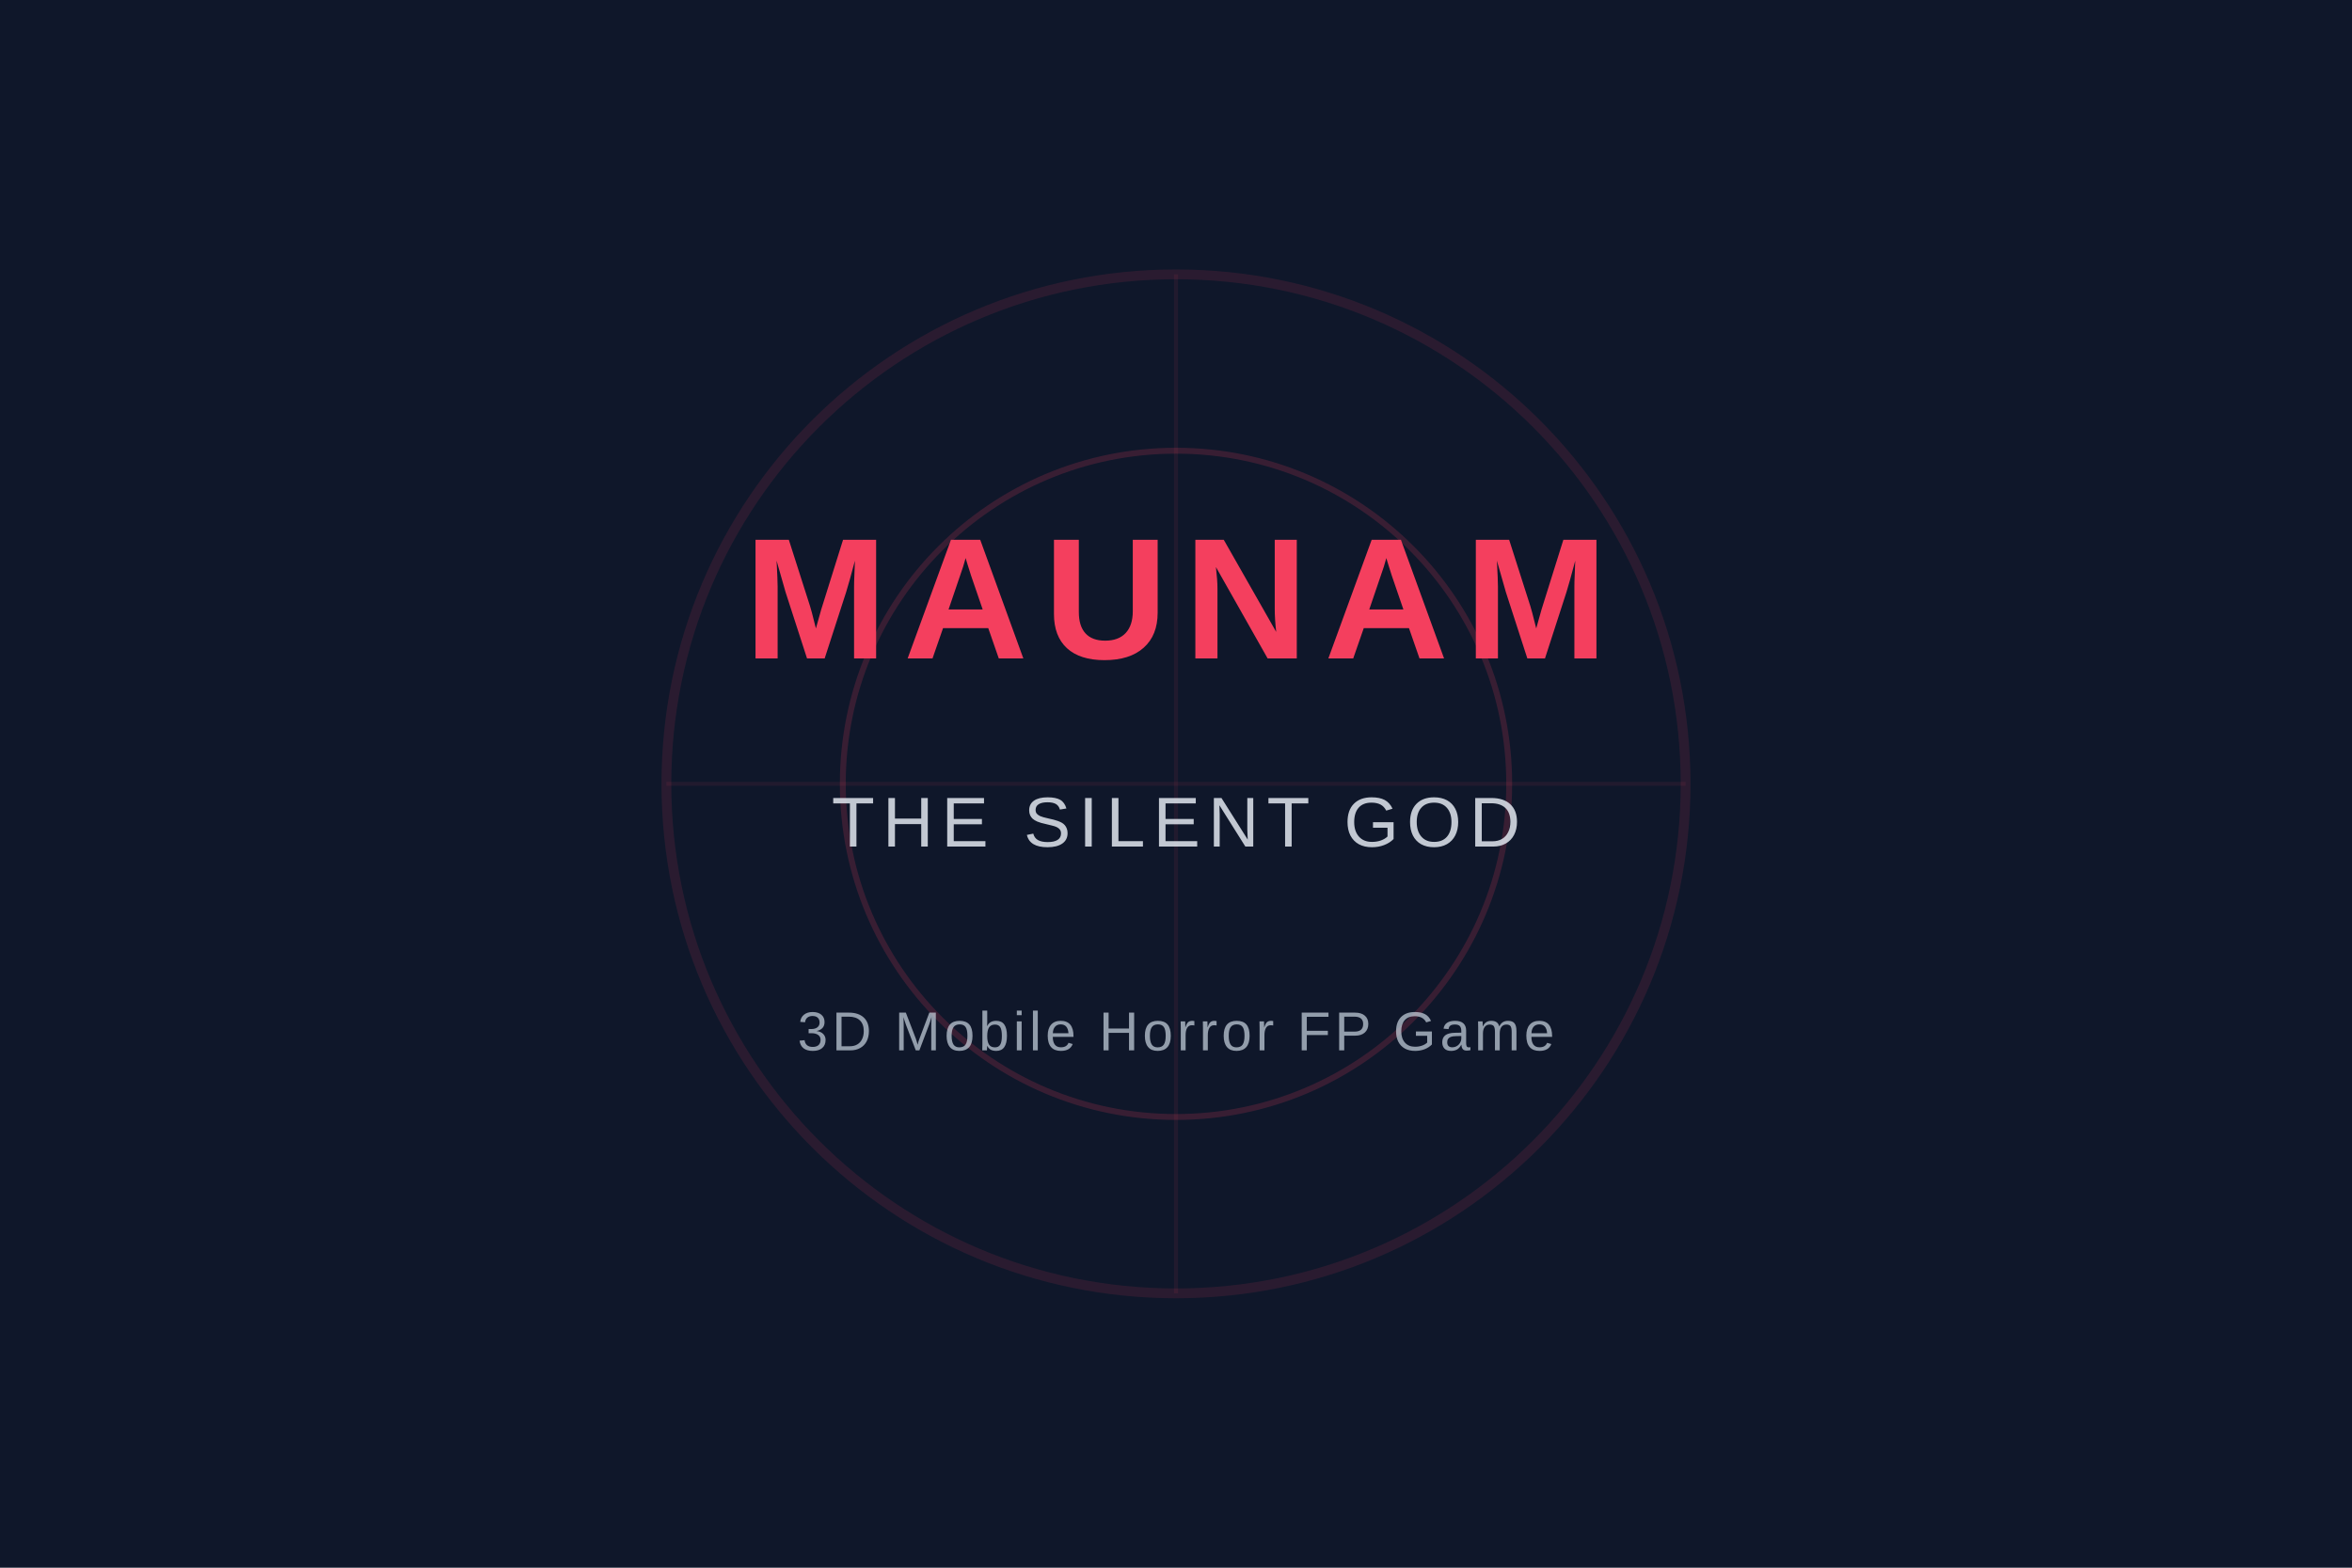
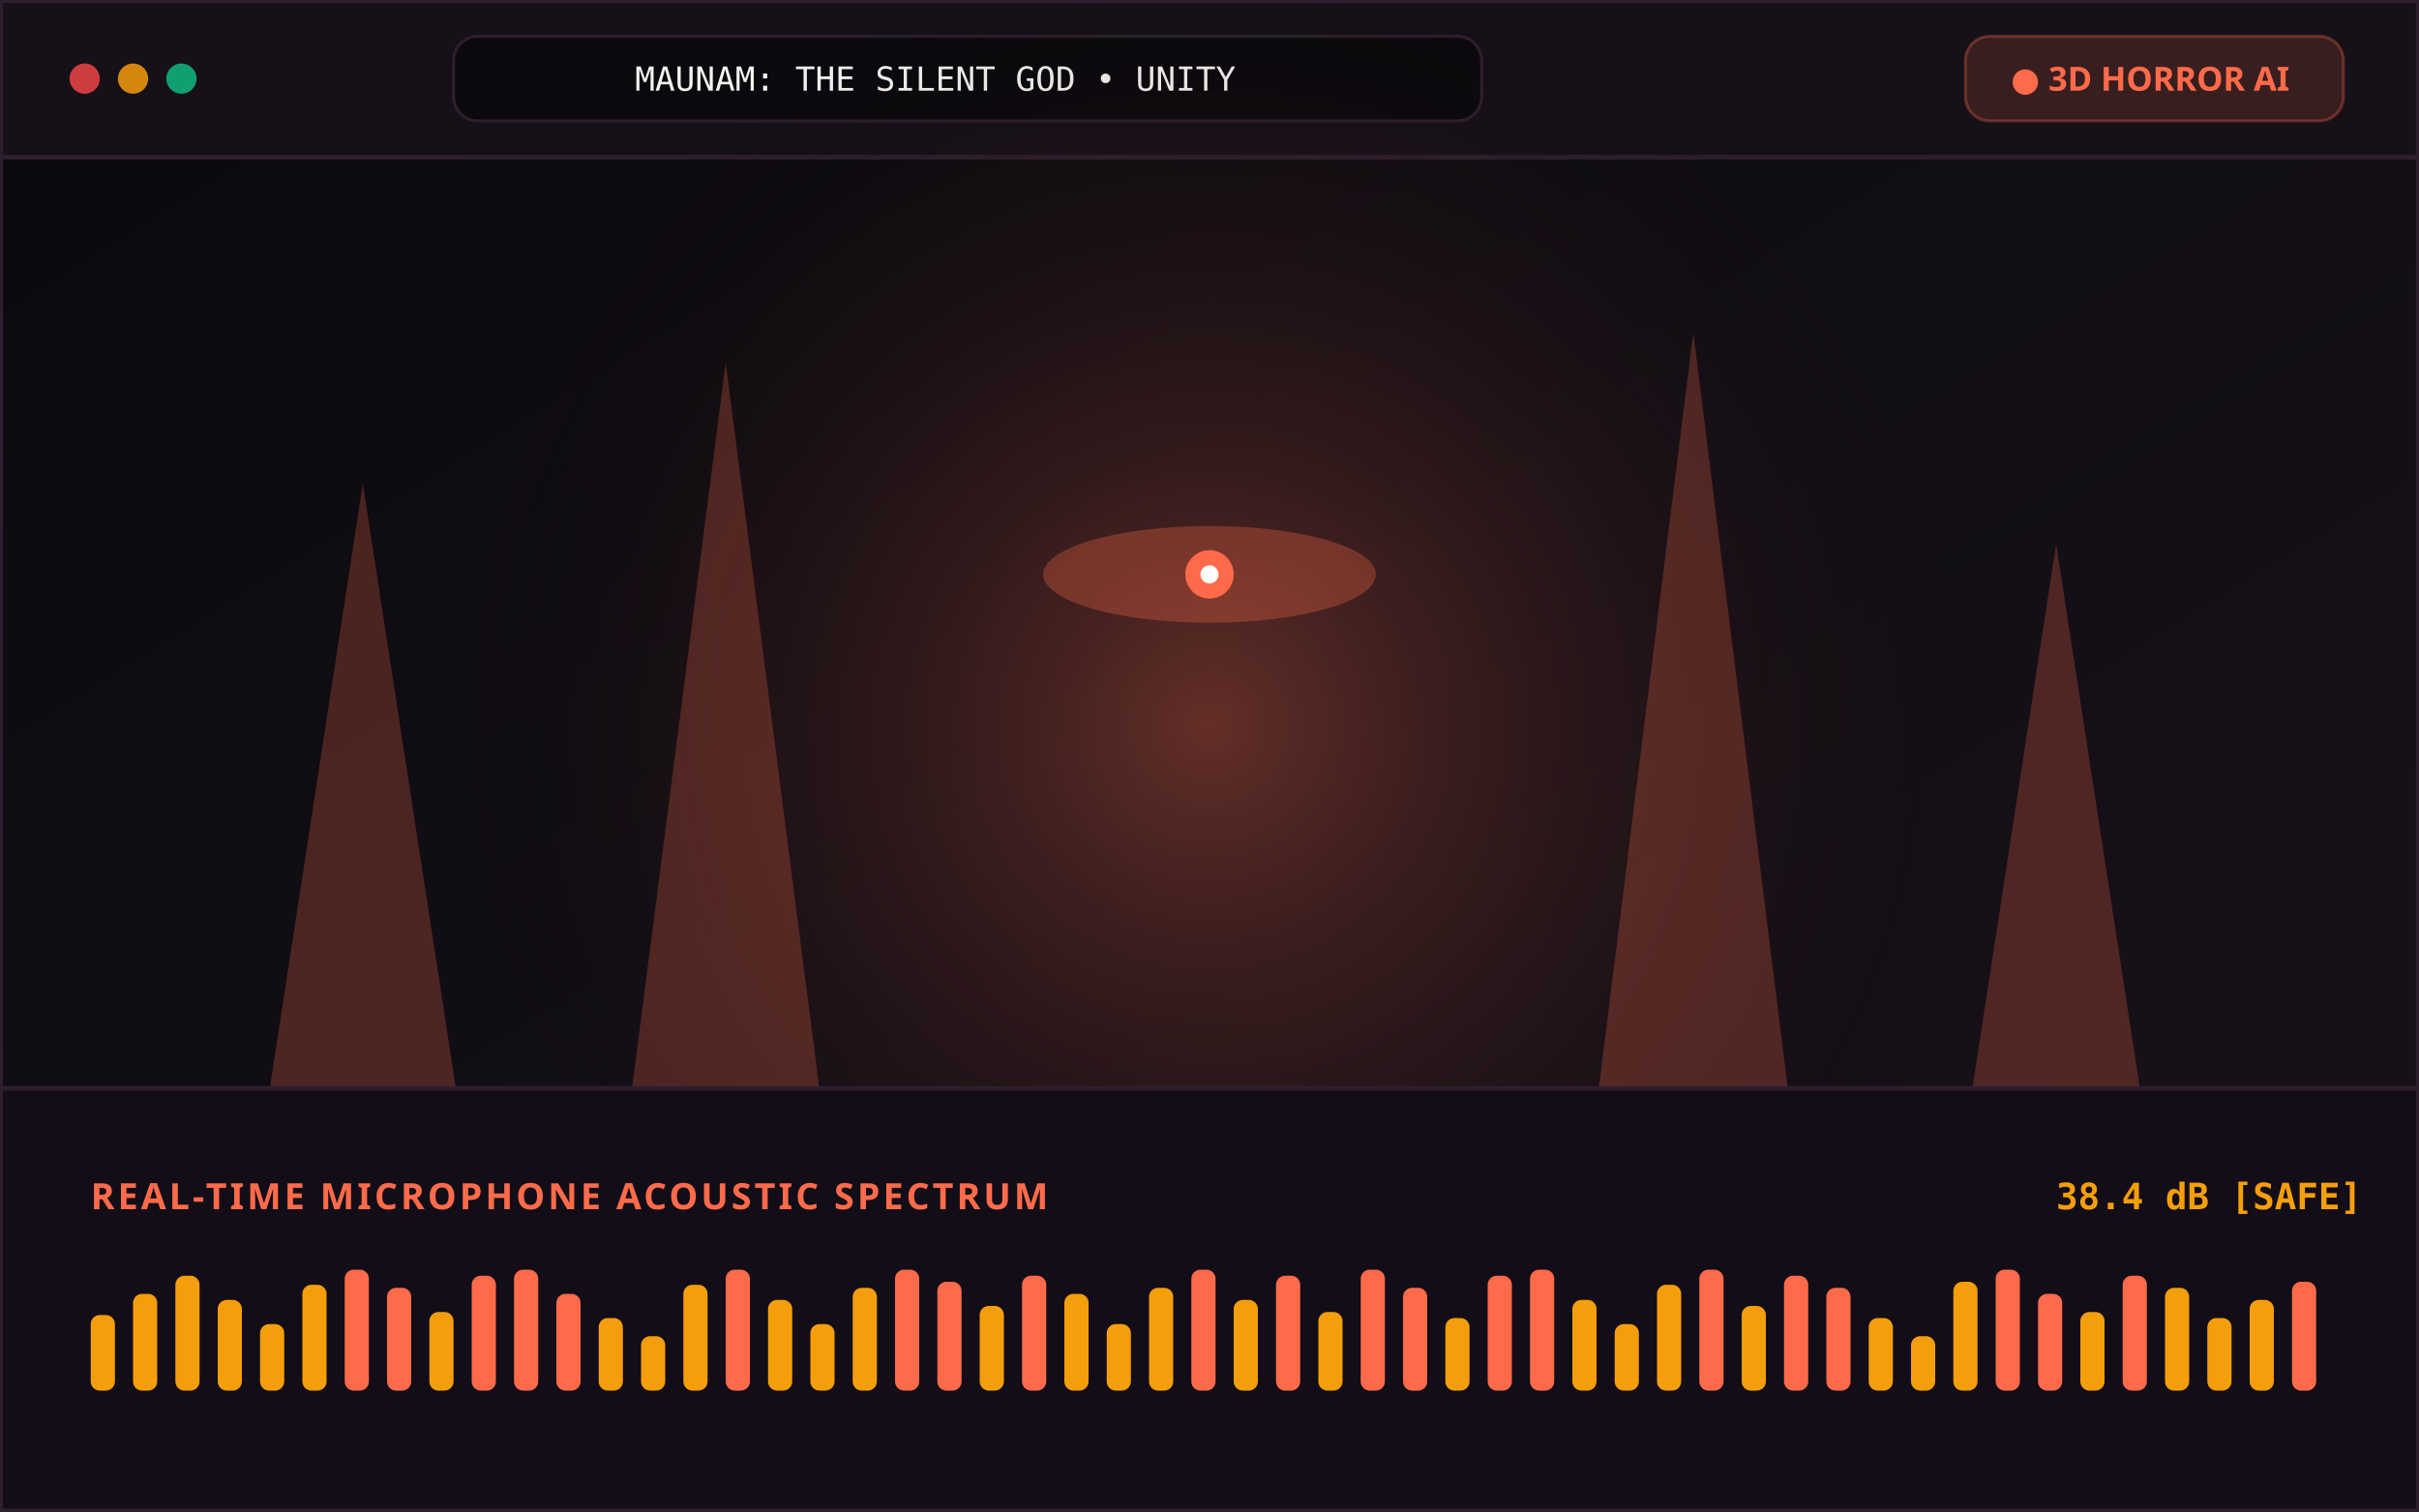
- <svg xmlns="http://www.w3.org/2000/svg" width="600" height="400">
-   <rect width="600" height="400" fill="#0f172a" />
-   <circle cx="300" cy="200" r="130" fill="none" stroke="#f43f5e" stroke-width="2.5" opacity="0.12" />
-   <circle cx="300" cy="200" r="85" fill="none" stroke="#f43f5e" stroke-width="1.5" opacity="0.18" />
-   <line x1="170" y1="200" x2="430" y2="200" stroke="#f43f5e" stroke-width="1" opacity="0.08" />
-   <line x1="300" y1="70" x2="300" y2="330" stroke="#f43f5e" stroke-width="1" opacity="0.08" />
-   <text x="50%" y="42%" font-size="44" fill="#f43f5e" font-weight="bold" text-anchor="middle" font-family="Segoe UI, Arial, sans-serif" letter-spacing="4">
-     MAUNAM
-   </text>
-   <text x="50%" y="54%" font-size="18" fill="#e2e8f0" text-anchor="middle" font-family="Segoe UI, Arial, sans-serif" letter-spacing="2" opacity="0.85">
-     THE SILENT GOD
-   </text>
-   <text x="50%" y="67%" font-size="14" fill="#cbd5e1" text-anchor="middle" font-family="Segoe UI, Arial, sans-serif" letter-spacing="1" opacity="0.7">
-     3D Mobile Horror FP Game
-   </text>
+ <svg xmlns="http://www.w3.org/2000/svg" viewBox="0 0 800 500" width="800" height="500">
+   <defs>
+     <linearGradient id="m-canvas-bg" x1="0%" y1="0%" x2="100%" y2="100%">
+       <stop offset="0%" stop-color="#0B090E" />
+       <stop offset="50%" stop-color="#120E16" />
+       <stop offset="100%" stop-color="#1A1118" />
+     </linearGradient>
+     <radialGradient id="entity-glow" cx="50%" cy="50%" r="50%">
+       <stop offset="0%" stop-color="#FF6B4A" stop-opacity="0.35" />
+       <stop offset="100%" stop-color="#000000" stop-opacity="0" />
+     </radialGradient>
+   </defs>
+   <rect x="0" y="0" width="800" height="500" fill="url(#m-canvas-bg)" />
+   <rect x="0" y="0" width="800" height="52" fill="#161018" />
+   <line x1="0" y1="52" x2="800" y2="52" stroke="#2D1F2E" stroke-width="1.5" />
+   <circle cx="28" cy="26" r="5" fill="#EF4444" opacity="0.85" />
+   <circle cx="44" cy="26" r="5" fill="#F59E0B" opacity="0.85" />
+   <circle cx="60" cy="26" r="5" fill="#10B981" opacity="0.85" />
+   <rect x="150" y="12" width="340" height="28" rx="8" fill="#0B090E" stroke="#2D1F2E" stroke-width="1" />
+   <text x="210" y="30" fill="#F4F3F1" font-size="11" font-family="monospace">MAUNAM: THE SILENT GOD • UNITY</text>
+   <rect x="650" y="12" width="125" height="28" rx="8" fill="#FF6B4A" fill-opacity="0.15" stroke="#FF6B4A" stroke-opacity="0.3" stroke-width="1" />
+   <text x="665" y="30" fill="#FF6B4A" font-size="11" font-family="system-ui, sans-serif" font-weight="bold">● 3D HORROR AI</text>
+   <circle cx="400" cy="240" r="260" fill="url(#entity-glow)" />
+   <g opacity="0.25" fill="#FF6B4A">
+     <polygon points="80,420 120,160 160,420" />
+     <polygon points="200,430 240,120 280,430" />
+     <polygon points="520,430 560,110 600,430" />
+     <polygon points="640,440 680,180 720,440" />
+   </g>
+   <g transform="translate(400, 190)">
+     <ellipse cx="0" cy="0" rx="55" ry="16" fill="#FF6B4A" opacity="0.3" />
+     <circle cx="0" cy="0" r="8" fill="#FF6B4A" />
+     <circle cx="0" cy="0" r="3" fill="#FFFFFF" />
+   </g>
+   <rect x="0" y="360" width="800" height="140" fill="#130D18" />
+   <line x1="0" y1="360" x2="800" y2="360" stroke="#2D1F2E" stroke-width="1.5" />
+   <g transform="translate(30, 380)">
+     <text x="0" y="20" fill="#FF6B4A" font-size="12" font-family="system-ui, sans-serif" font-weight="bold" letter-spacing="1">
+       REAL-TIME MICROPHONE ACOUSTIC SPECTRUM
+     </text>
+     <text x="650" y="20" fill="#F59E0B" font-size="12" font-family="monospace" font-weight="bold">
+       38.4 dB [SAFE]
+     </text>
+     <g transform="translate(0, 40)">
+       <rect x="0" y="15" width="8" height="25" rx="3" fill="#F59E0B" />
+       <rect x="14" y="8" width="8" height="32" rx="3" fill="#F59E0B" />
+       <rect x="28" y="2" width="8" height="38" rx="3" fill="#F59E0B" />
+       <rect x="42" y="10" width="8" height="30" rx="3" fill="#F59E0B" />
+       <rect x="56" y="18" width="8" height="22" rx="3" fill="#F59E0B" />
+       <rect x="70" y="5" width="8" height="35" rx="3" fill="#F59E0B" />
+       <rect x="84" y="0" width="8" height="40" rx="3" fill="#FF6B4A" />
+       <rect x="98" y="6" width="8" height="34" rx="3" fill="#FF6B4A" />
+       <rect x="112" y="14" width="8" height="26" rx="3" fill="#F59E0B" />
+       <rect x="126" y="2" width="8" height="38" rx="3" fill="#FF6B4A" />
+       <rect x="140" y="0" width="8" height="40" rx="3" fill="#FF6B4A" />
+       <rect x="154" y="8" width="8" height="32" rx="3" fill="#FF6B4A" />
+       <rect x="168" y="16" width="8" height="24" rx="3" fill="#F59E0B" />
+       <rect x="182" y="22" width="8" height="18" rx="3" fill="#F59E0B" />
+       <rect x="196" y="5" width="8" height="35" rx="3" fill="#F59E0B" />
+       <rect x="210" y="0" width="8" height="40" rx="3" fill="#FF6B4A" />
+       <rect x="224" y="10" width="8" height="30" rx="3" fill="#F59E0B" />
+       <rect x="238" y="18" width="8" height="22" rx="3" fill="#F59E0B" />
+       <rect x="252" y="6" width="8" height="34" rx="3" fill="#F59E0B" />
+       <rect x="266" y="0" width="8" height="40" rx="3" fill="#FF6B4A" />
+       <rect x="280" y="4" width="8" height="36" rx="3" fill="#FF6B4A" />
+       <rect x="294" y="12" width="8" height="28" rx="3" fill="#F59E0B" />
+       <rect x="308" y="2" width="8" height="38" rx="3" fill="#FF6B4A" />
+       <rect x="322" y="8" width="8" height="32" rx="3" fill="#F59E0B" />
+       <rect x="336" y="18" width="8" height="22" rx="3" fill="#F59E0B" />
+       <rect x="350" y="6" width="8" height="34" rx="3" fill="#F59E0B" />
+       <rect x="364" y="0" width="8" height="40" rx="3" fill="#FF6B4A" />
+       <rect x="378" y="10" width="8" height="30" rx="3" fill="#F59E0B" />
+       <rect x="392" y="2" width="8" height="38" rx="3" fill="#FF6B4A" />
+       <rect x="406" y="14" width="8" height="26" rx="3" fill="#F59E0B" />
+       <rect x="420" y="0" width="8" height="40" rx="3" fill="#FF6B4A" />
+       <rect x="434" y="6" width="8" height="34" rx="3" fill="#FF6B4A" />
+       <rect x="448" y="16" width="8" height="24" rx="3" fill="#F59E0B" />
+       <rect x="462" y="2" width="8" height="38" rx="3" fill="#FF6B4A" />
+       <rect x="476" y="0" width="8" height="40" rx="3" fill="#FF6B4A" />
+       <rect x="490" y="10" width="8" height="30" rx="3" fill="#F59E0B" />
+       <rect x="504" y="18" width="8" height="22" rx="3" fill="#F59E0B" />
+       <rect x="518" y="5" width="8" height="35" rx="3" fill="#F59E0B" />
+       <rect x="532" y="0" width="8" height="40" rx="3" fill="#FF6B4A" />
+       <rect x="546" y="12" width="8" height="28" rx="3" fill="#F59E0B" />
+       <rect x="560" y="2" width="8" height="38" rx="3" fill="#FF6B4A" />
+       <rect x="574" y="6" width="8" height="34" rx="3" fill="#FF6B4A" />
+       <rect x="588" y="16" width="8" height="24" rx="3" fill="#F59E0B" />
+       <rect x="602" y="22" width="8" height="18" rx="3" fill="#F59E0B" />
+       <rect x="616" y="4" width="8" height="36" rx="3" fill="#F59E0B" />
+       <rect x="630" y="0" width="8" height="40" rx="3" fill="#FF6B4A" />
+       <rect x="644" y="8" width="8" height="32" rx="3" fill="#FF6B4A" />
+       <rect x="658" y="14" width="8" height="26" rx="3" fill="#F59E0B" />
+       <rect x="672" y="2" width="8" height="38" rx="3" fill="#FF6B4A" />
+       <rect x="686" y="6" width="8" height="34" rx="3" fill="#F59E0B" />
+       <rect x="700" y="16" width="8" height="24" rx="3" fill="#F59E0B" />
+       <rect x="714" y="10" width="8" height="30" rx="3" fill="#F59E0B" />
+       <rect x="728" y="4" width="8" height="36" rx="3" fill="#FF6B4A" />
+     </g>
+   </g>
+   <rect x="0" y="0" width="800" height="500" fill="none" stroke="#2D1F2E" stroke-width="2" />
</svg>
